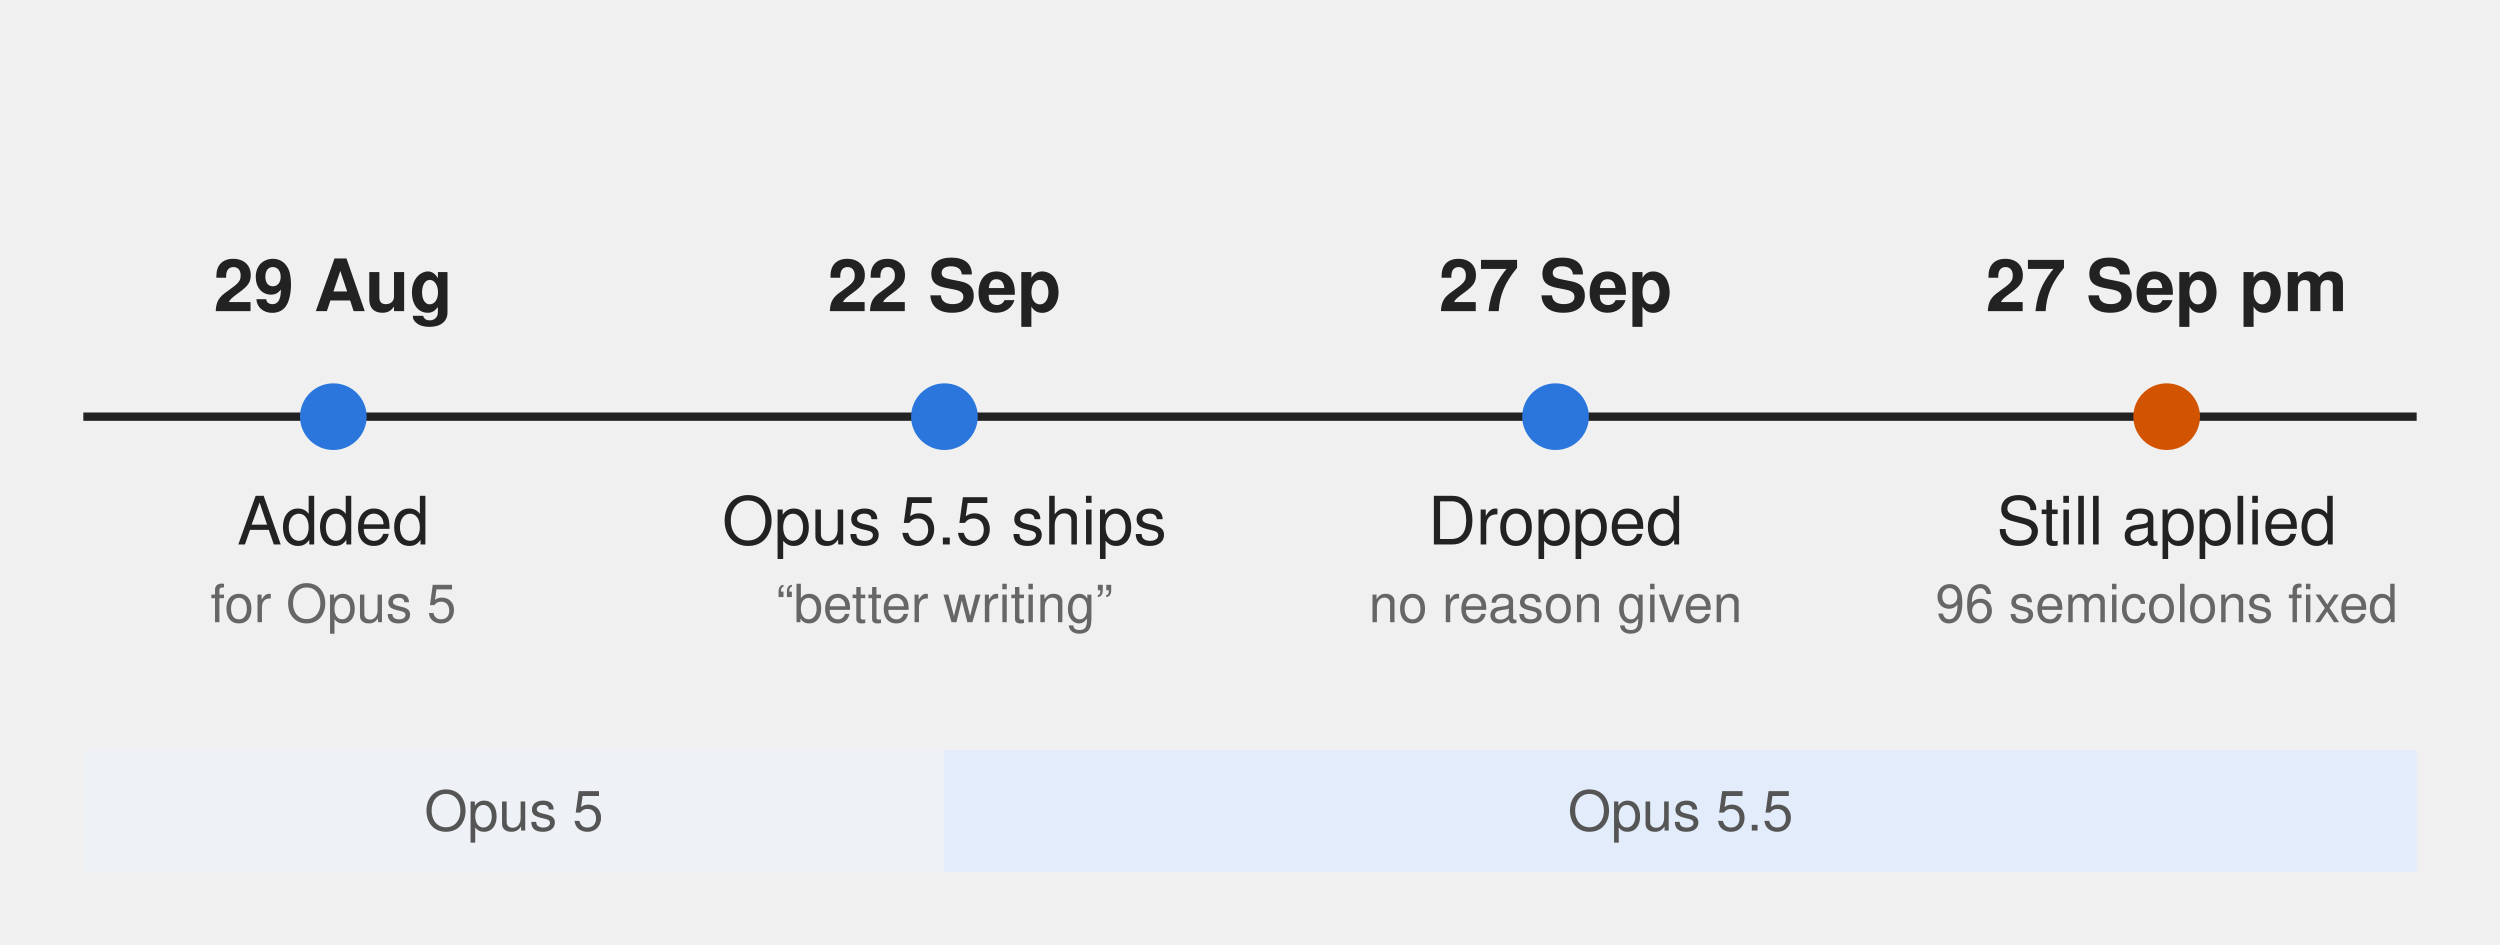
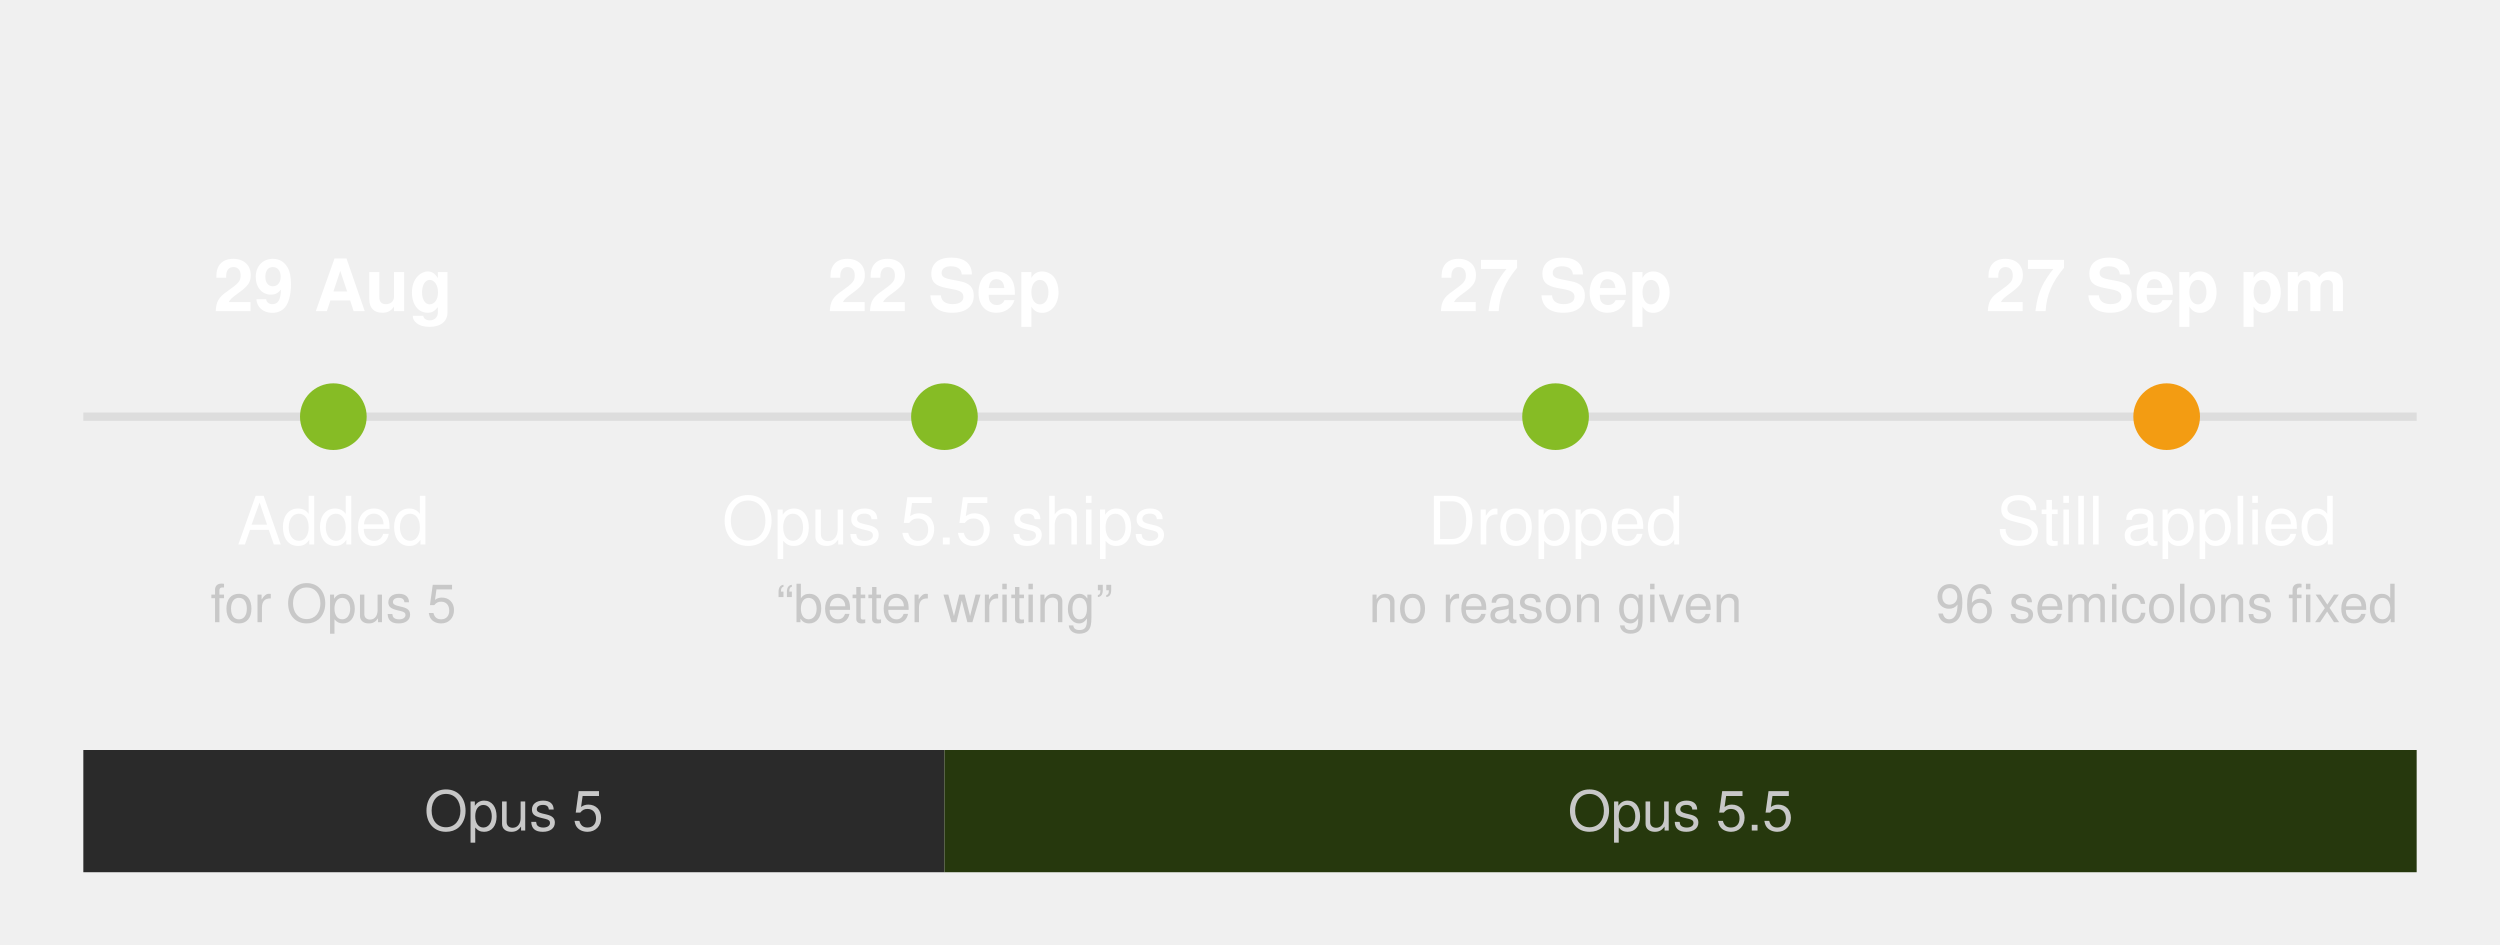
<svg xmlns="http://www.w3.org/2000/svg" viewBox="0 0 900 340" width="900" height="340">
  <style>
-     text { font-family: "Source Sans Pro", Helvetica, Arial, sans-serif; fill: #222; text-anchor: middle; }
+     text { font-family: "Source Sans Pro", Helvetica, Arial, sans-serif; fill: #fff; text-anchor: middle; }
    .date { font-size: 26px; font-weight: 700; }
    .event { font-size: 24px; }
-     .sub { font-size: 19px; fill: #666; }
-     .era { font-size: 20px; fill: #555; }
-     .axis { stroke: #222; stroke-width: 3; }
-     .dot { fill: #2a76dd; }
-     .twist { fill: #d35400; }
-     .band { fill: #eef2f7; }
-     .band55 { fill: #e3ecfa; }
+     .sub { font-size: 19px; fill: #c8c8c8; }
+     .era { font-size: 20px; fill: #c8c8c8; }
+     .axis { stroke: #ddd; stroke-width: 3; }
+     .dot { fill: #86bc25; }
+     .twist { fill: #f39c12; }
+     .band { fill: #2a2a2a; }
+     .band55 { fill: #26380d; }
  </style>
  <line class="axis" x1="30" y1="150" x2="870" y2="150" />
  <circle class="dot" cx="120" cy="150" r="12" />
  <text class="date" x="120" y="112">29 Aug</text>
  <text class="event" x="120" y="196">Added</text>
  <text class="sub" x="120" y="224">for Opus 5</text>
  <circle class="dot" cx="340" cy="150" r="12" />
  <text class="date" x="340" y="112">22 Sep</text>
  <text class="event" x="340" y="196">Opus 5.5 ships</text>
  <text class="sub" x="340" y="224">“better writing”</text>
  <circle class="dot" cx="560" cy="150" r="12" />
  <text class="date" x="560" y="112">27 Sep</text>
  <text class="event" x="560" y="196">Dropped</text>
  <text class="sub" x="560" y="224">no reason given</text>
  <circle class="twist" cx="780" cy="150" r="12" />
  <text class="date" x="780" y="112">27 Sep pm</text>
  <text class="event" x="780" y="196">Still applied</text>
  <text class="sub" x="780" y="224">96 semicolons fixed</text>
  <rect class="band" x="30" y="270" width="310" height="44" />
  <rect class="band55" x="340" y="270" width="530" height="44" />
  <text class="era" x="185" y="299">Opus 5</text>
  <text class="era" x="605" y="299">Opus 5.5</text>
</svg>
